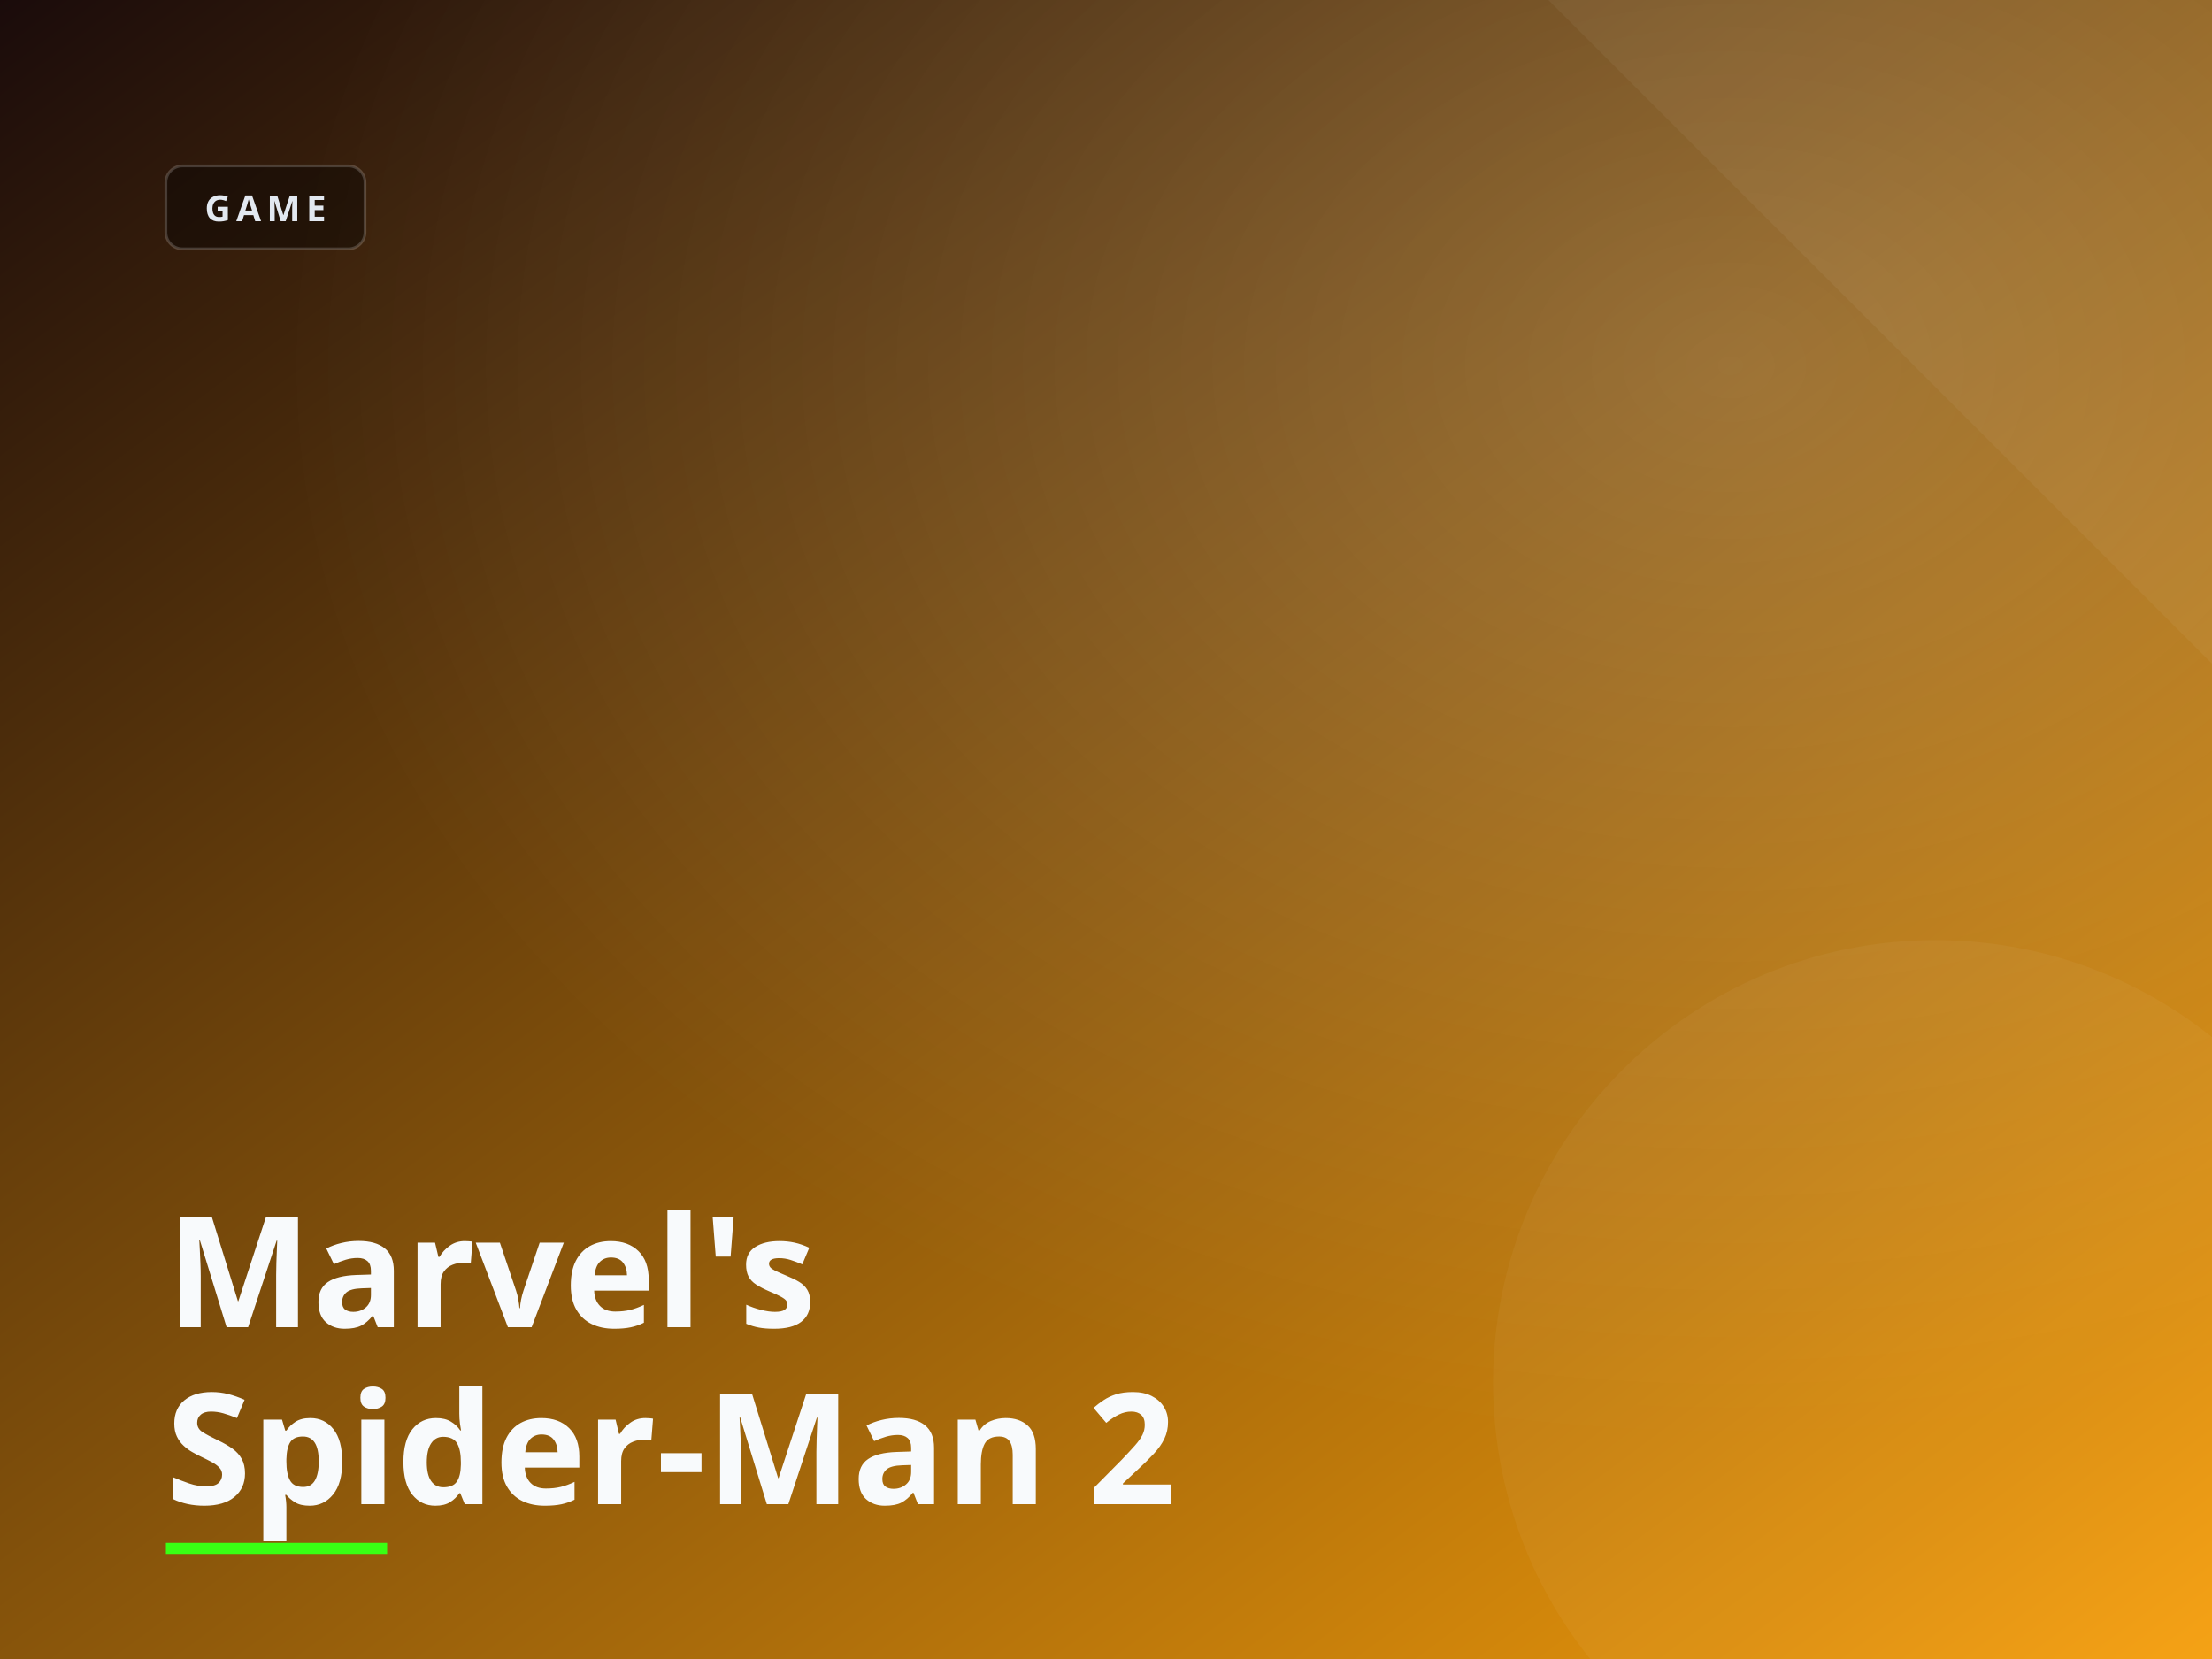
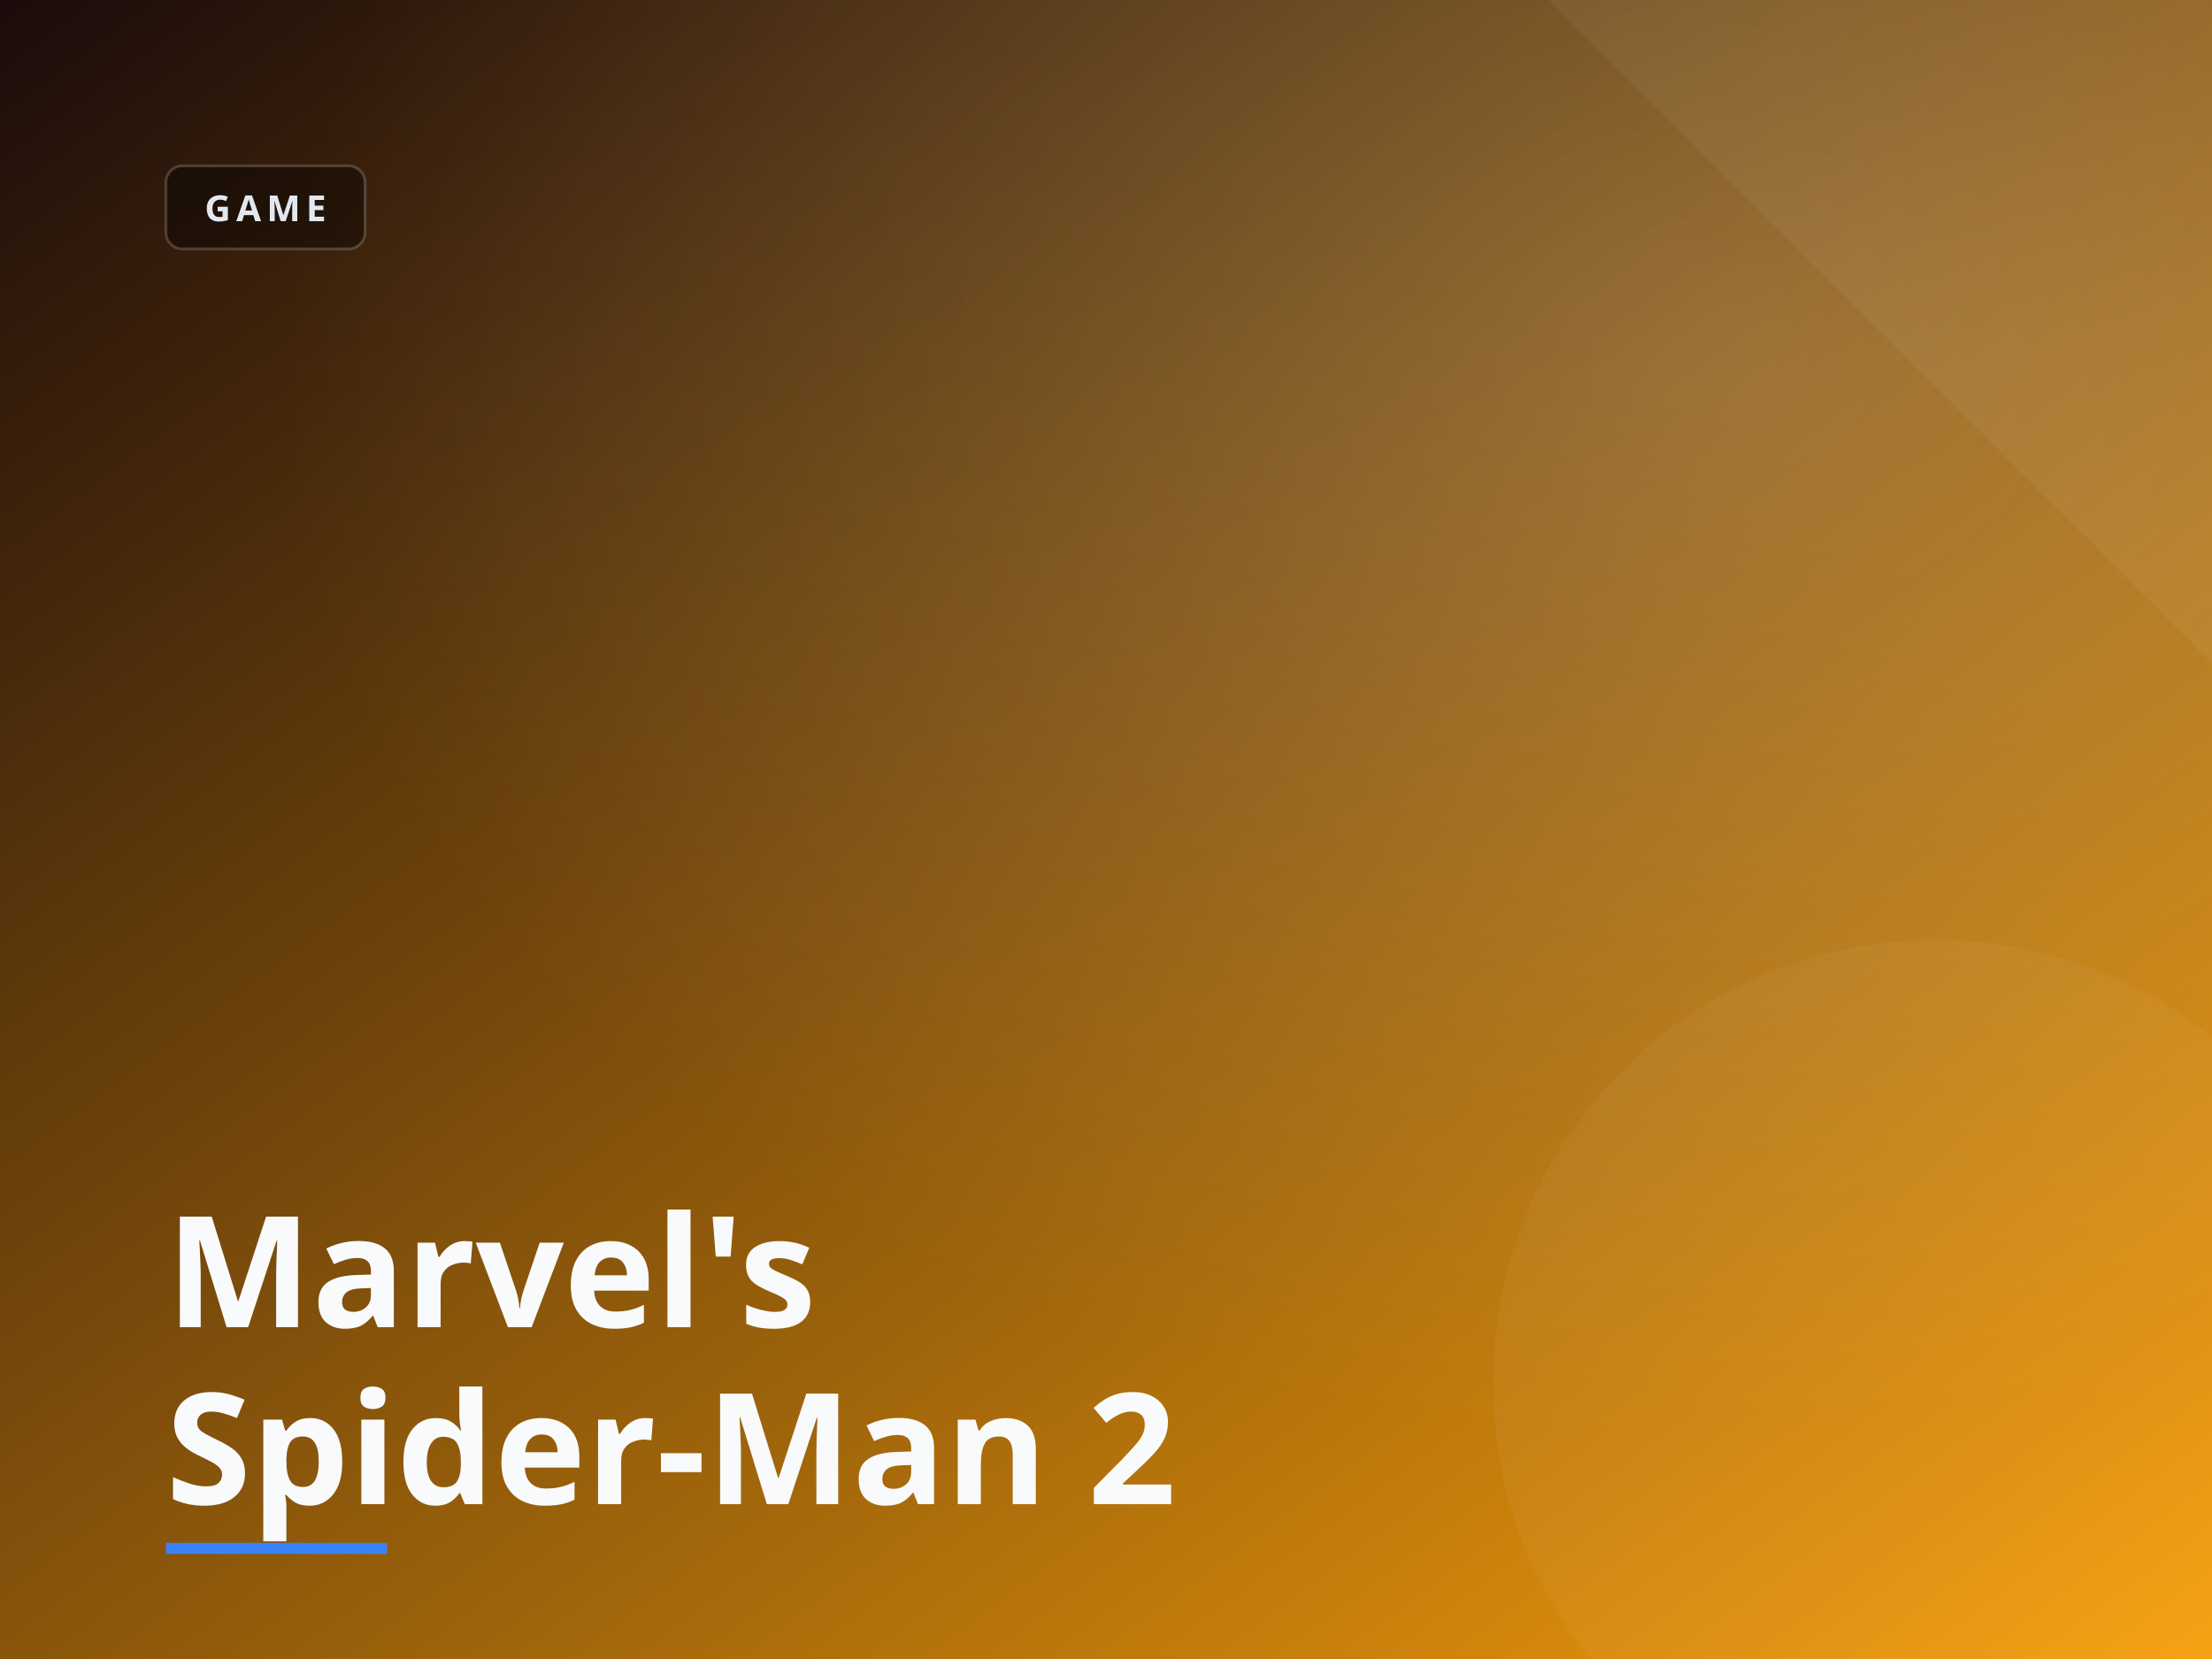
<svg xmlns="http://www.w3.org/2000/svg" viewBox="0 0 800 600" width="800" height="600" role="img" aria-label="Marvel's Spider-Man 2">
  <defs>
    <linearGradient id="g" x1="0" y1="0" x2="1" y2="1">
      <stop offset="0" stop-color="#1a0b0b" />
      <stop offset="1" stop-color="#f59e0b" />
    </linearGradient>
    <radialGradient id="glow" cx="0.78" cy="0.22" r="0.65">
      <stop offset="0" stop-color="rgba(255,255,255,0.18)" />
      <stop offset="1" stop-color="rgba(255,255,255,0)" />
    </radialGradient>
  </defs>
  <rect width="800" height="600" fill="url(#g)" />
  <rect width="800" height="600" fill="url(#glow)" />
  <path d="M 560 0 L 800 0 L 800 240 Z" fill="rgba(255,255,255,0.05)" />
  <circle cx="700" cy="500" r="160" fill="rgba(255,255,255,0.04)" />
  <rect x="60" y="60" rx="6" ry="6" width="72" height="30" fill="rgba(0,0,0,0.4)" stroke="rgba(255,255,255,0.18)" />
  <text x="96" y="80" text-anchor="middle" font-family="'Space Grotesk', system-ui, sans-serif" font-weight="600" font-size="13" fill="#e2e8f0" letter-spacing="2">GAME</text>
  <text x="60" y="480" font-family="'Space Grotesk', system-ui, sans-serif" font-weight="700" font-size="56" fill="#f8fafc">Marvel's</text>
  <text x="60" y="544" font-family="'Space Grotesk', system-ui, sans-serif" font-weight="700" font-size="56" fill="#f8fafc">Spider-Man 2</text>
-   <rect x="60" y="558" width="80" height="4" fill="#39ff14" />
+   <rect x="60" y="558" width="80" height="4" fill="#3b82f6" />
</svg>
